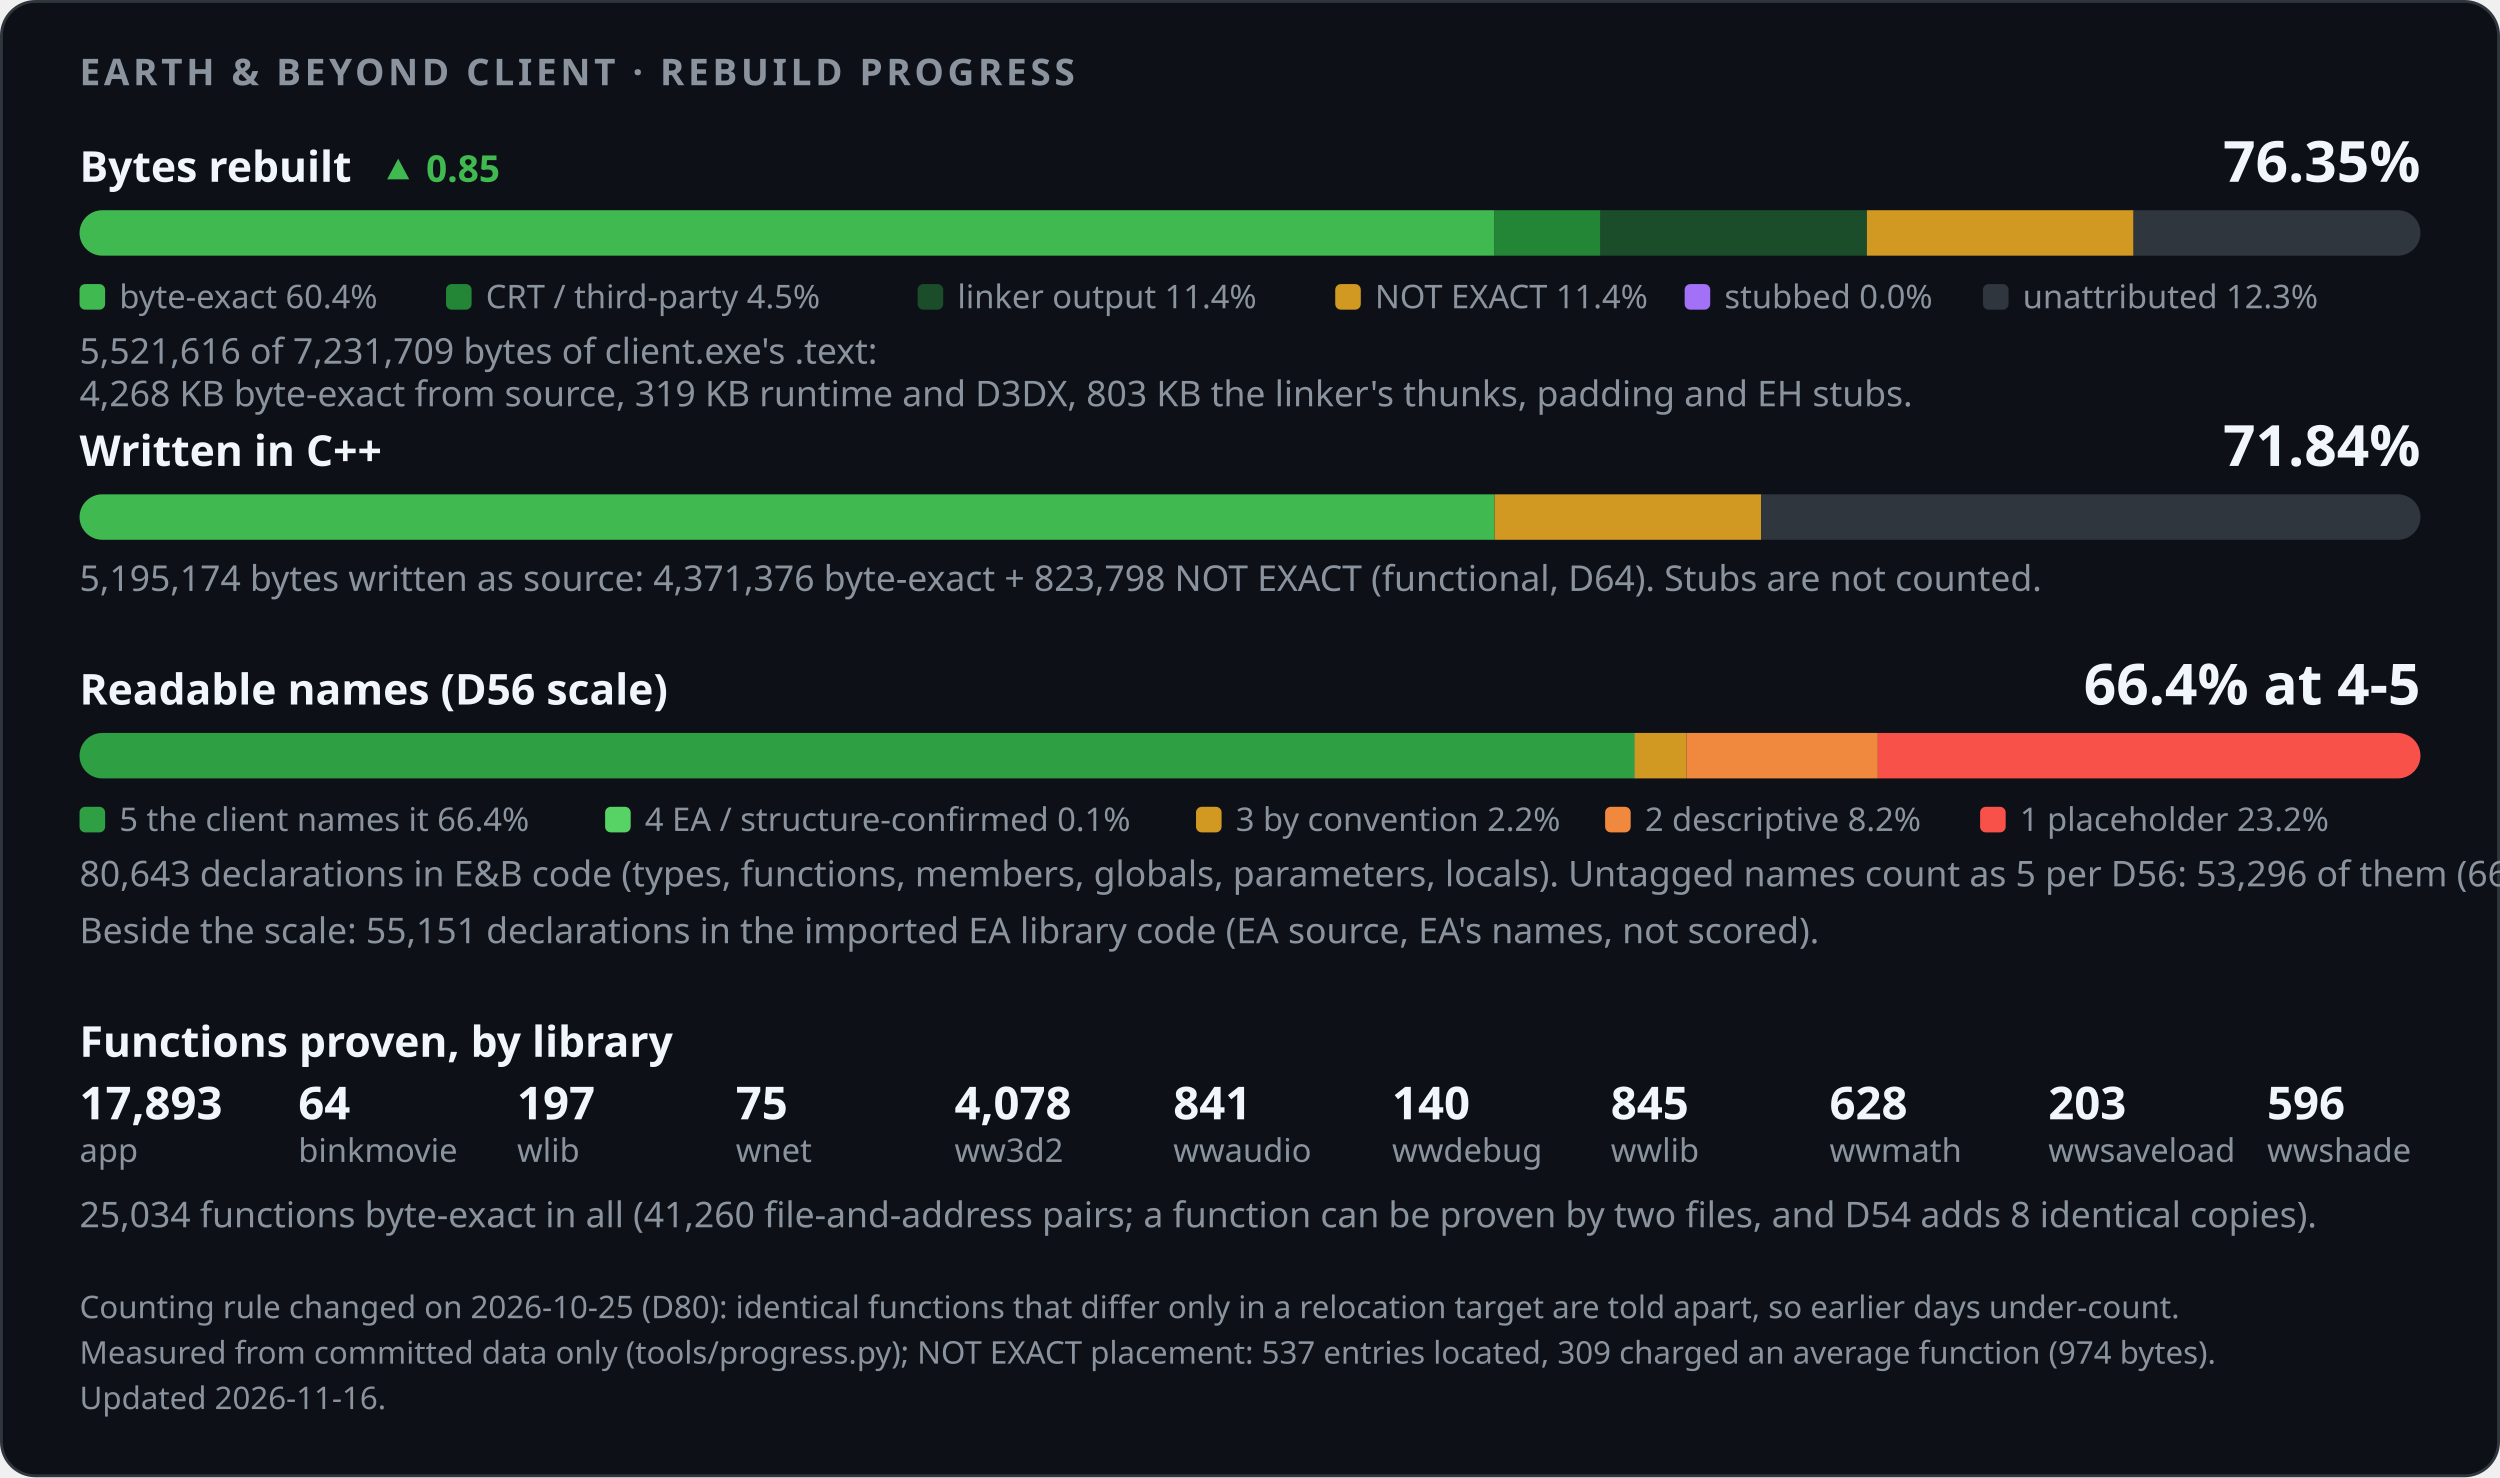
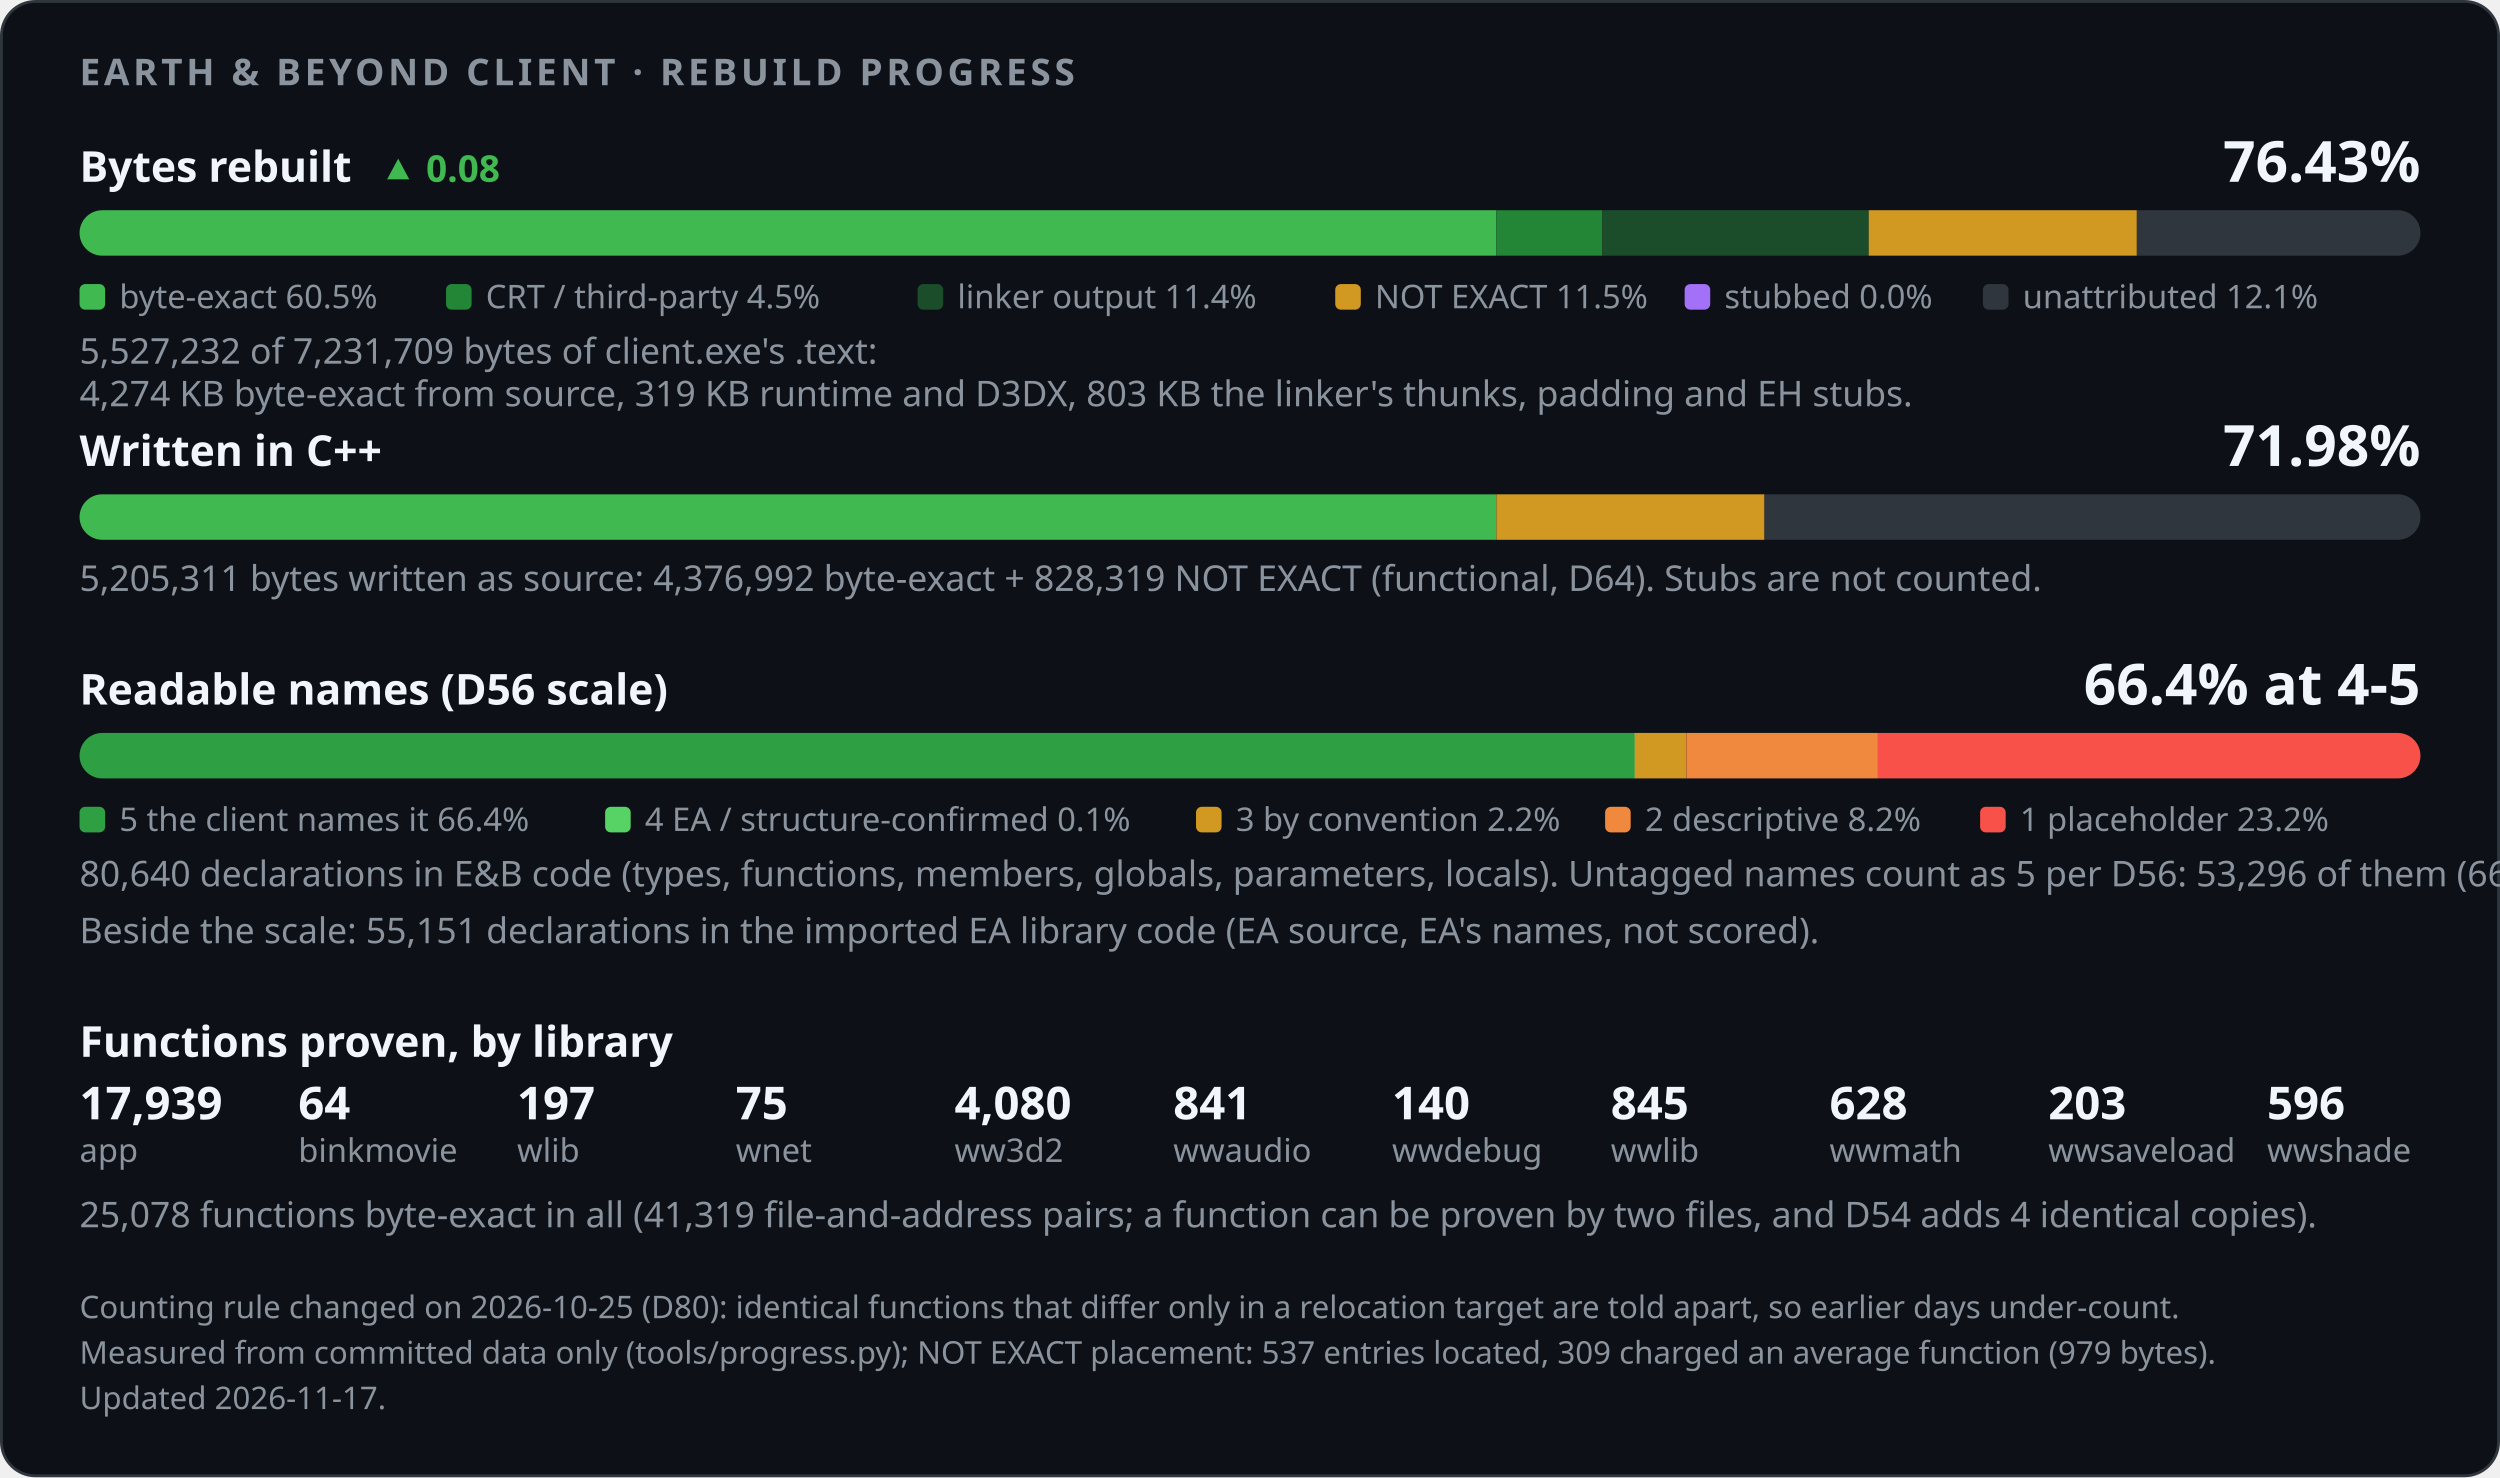
<svg xmlns="http://www.w3.org/2000/svg" width="880" height="520" viewBox="0 0 880 520" role="img" aria-labelledby="title desc">
  <style>
    .card { fill: #0d1117; stroke: #30363d; } .strong { fill: #f0f6fc; } .muted { fill: #8b949e; }
    .grid { stroke: #30363d; } .up { fill: #3fb950; } .down { fill: #f85149; }
    .s-exact { fill: #3fb950; } .s-notexact { fill: #d29922; } .s-stub { fill: #a371f7; }
    .s-third { fill: #238636; } .s-linker { fill: #1b4d2b; } .s-unattr { fill: #30363d; }
    .l-exact { stroke: #3fb950; } .l-written { stroke: #58a6ff; }
    @media (prefers-color-scheme: light) {
      .card { fill: #ffffff; stroke: #d0d7de; } .strong { fill: #1f2328; } .muted { fill: #59636e; }
      .grid { stroke: #d0d7de; } .up { fill: #1a7f37; } .down { fill: #cf222e; }
      .s-exact { fill: #1a7f37; } .s-third { fill: #4ac26b; } .s-linker { fill: #aceebb; } .s-unattr { fill: #d0d7de; }
      .l-exact { stroke: #1a7f37; } .l-written { stroke: #0969da; }
    }
  </style>
  <rect class="card" x="0.5" y="0.5" width="879" height="519" rx="12" />
  <g font-family="-apple-system,BlinkMacSystemFont,'Segoe UI','Noto Sans',Helvetica,Arial,sans-serif">
    <text x="28" y="30" class="muted" font-size="13" font-weight="600" letter-spacing="1.3">EARTH &amp; BEYOND CLIENT · REBUILD PROGRESS</text>
-     <text x="28" y="64" class="strong" font-size="15" font-weight="600">Bytes rebuilt<tspan class="up" dx="10" font-size="13" font-weight="600">▲ 0.85</tspan>
+     <text x="28" y="64" class="strong" font-size="15" font-weight="600">Bytes rebuilt<tspan class="up" dx="10" font-size="13" font-weight="600">▲ 0.08</tspan>
    </text>
-     <text x="852" y="64" class="strong" font-size="20" font-weight="700" text-anchor="end">76.35%</text>
+     <text x="852" y="64" class="strong" font-size="20" font-weight="700" text-anchor="end">76.43%</text>
    <clipPath id="clip74">
      <rect x="28" y="74" width="824" height="16" rx="8.0" />
    </clipPath>
    <g clip-path="url(#clip74)">
-       <rect x="28.00" y="74" width="498.09" height="16" class="s-exact" />
-       <rect x="526.09" y="74" width="37.32" height="16" class="s-third" />
-       <rect x="563.41" y="74" width="93.74" height="16" class="s-linker" />
-       <rect x="657.15" y="74" width="93.87" height="16" class="s-notexact" />
-       <rect x="751.01" y="74" width="100.99" height="16" class="s-unattr" />
+       <rect x="28.00" y="74" width="498.73" height="16" class="s-exact" />
+       <rect x="526.73" y="74" width="37.32" height="16" class="s-third" />
+       <rect x="564.05" y="74" width="93.74" height="16" class="s-linker" />
+       <rect x="657.79" y="74" width="94.38" height="16" class="s-notexact" />
+       <rect x="752.17" y="74" width="99.83" height="16" class="s-unattr" />
    </g>
    <rect x="28" y="100" width="9" height="9" rx="2" class="s-exact" />
-     <text x="42" y="108.5" class="muted" font-size="11.5">byte-exact 60.4%</text>
+     <text x="42" y="108.5" class="muted" font-size="11.5">byte-exact 60.5%</text>
    <rect x="157" y="100" width="9" height="9" rx="2" class="s-third" />
    <text x="171" y="108.5" class="muted" font-size="11.5">CRT / third-party 4.5%</text>
    <rect x="323" y="100" width="9" height="9" rx="2" class="s-linker" />
    <text x="337" y="108.5" class="muted" font-size="11.5">linker output 11.4%</text>
    <rect x="470" y="100" width="9" height="9" rx="2" class="s-notexact" />
-     <text x="484" y="108.5" class="muted" font-size="11.5">NOT EXACT 11.4%</text>
+     <text x="484" y="108.5" class="muted" font-size="11.5">NOT EXACT 11.5%</text>
    <rect x="593" y="100" width="9" height="9" rx="2" class="s-stub" />
    <text x="607" y="108.5" class="muted" font-size="11.5">stubbed 0.0%</text>
    <rect x="698" y="100" width="9" height="9" rx="2" class="s-unattr" />
-     <text x="712" y="108.5" class="muted" font-size="11.5">unattributed 12.3%</text>
-     <text x="28" y="128" class="muted" font-size="12.5">5,521,616 of 7,231,709 bytes of client.exe's .text:</text>
-     <text x="28" y="143" class="muted" font-size="12.5">4,268 KB byte-exact from source, 319 KB runtime and D3DX, 803 KB the linker's thunks, padding and EH stubs.</text>
+     <text x="712" y="108.5" class="muted" font-size="11.5">unattributed 12.1%</text>
+     <text x="28" y="128" class="muted" font-size="12.5">5,527,232 of 7,231,709 bytes of client.exe's .text:</text>
+     <text x="28" y="143" class="muted" font-size="12.5">4,274 KB byte-exact from source, 319 KB runtime and D3DX, 803 KB the linker's thunks, padding and EH stubs.</text>
    <text x="28" y="164" class="strong" font-size="15" font-weight="600">Written in C++</text>
-     <text x="852" y="164" class="strong" font-size="20" font-weight="700" text-anchor="end">71.84%</text>
+     <text x="852" y="164" class="strong" font-size="20" font-weight="700" text-anchor="end">71.98%</text>
    <clipPath id="clip174">
      <rect x="28" y="174" width="824" height="16" rx="8.0" />
    </clipPath>
    <g clip-path="url(#clip174)">
-       <rect x="28.00" y="174" width="498.09" height="16" class="s-exact" />
-       <rect x="526.09" y="174" width="93.87" height="16" class="s-notexact" />
-       <rect x="619.95" y="174" width="232.05" height="16" class="s-unattr" />
+       <rect x="28.00" y="174" width="498.73" height="16" class="s-exact" />
+       <rect x="526.73" y="174" width="94.38" height="16" class="s-notexact" />
+       <rect x="621.11" y="174" width="230.89" height="16" class="s-unattr" />
    </g>
-     <text x="28" y="208" class="muted" font-size="12.5">5,195,174 bytes written as source: 4,371,376 byte-exact + 823,798 NOT EXACT (functional, D64). Stubs are not counted.</text>
+     <text x="28" y="208" class="muted" font-size="12.5">5,205,311 bytes written as source: 4,376,992 byte-exact + 828,319 NOT EXACT (functional, D64). Stubs are not counted.</text>
    <text x="28" y="248" class="strong" font-size="15" font-weight="600">Readable names (D56 scale)</text>
    <text x="852" y="248" class="strong" font-size="20" font-weight="700" text-anchor="end">66.4% at 4-5</text>
    <clipPath id="clip258">
      <rect x="28" y="258" width="824" height="16" rx="8.0" />
    </clipPath>
    <g clip-path="url(#clip258)">
-       <rect x="28.00" y="258" width="546.98" height="16" fill="#2ea043" />
-       <rect x="574.98" y="258" width="0.44" height="16" fill="#56d364" />
-       <rect x="575.42" y="258" width="18.15" height="16" fill="#d29922" />
-       <rect x="593.57" y="258" width="67.44" height="16" fill="#f0883e" />
-       <rect x="661.01" y="258" width="190.99" height="16" fill="#f85149" />
+       <rect x="28.00" y="258" width="547.00" height="16" fill="#2ea043" />
+       <rect x="575.00" y="258" width="0.44" height="16" fill="#56d364" />
+       <rect x="575.44" y="258" width="18.15" height="16" fill="#d29922" />
+       <rect x="593.59" y="258" width="67.44" height="16" fill="#f0883e" />
+       <rect x="661.03" y="258" width="190.97" height="16" fill="#f85149" />
    </g>
    <rect x="28" y="284" width="9" height="9" rx="2" fill="#2ea043" />
    <text x="42" y="292.5" class="muted" font-size="11.5">5 the client names it 66.4%</text>
    <rect x="213" y="284" width="9" height="9" rx="2" fill="#56d364" />
    <text x="227" y="292.5" class="muted" font-size="11.5">4 EA / structure-confirmed 0.1%</text>
    <rect x="421" y="284" width="9" height="9" rx="2" fill="#d29922" />
    <text x="435" y="292.5" class="muted" font-size="11.5">3 by convention 2.2%</text>
    <rect x="565" y="284" width="9" height="9" rx="2" fill="#f0883e" />
    <text x="579" y="292.5" class="muted" font-size="11.5">2 descriptive 8.2%</text>
    <rect x="697" y="284" width="9" height="9" rx="2" fill="#f85149" />
    <text x="711" y="292.5" class="muted" font-size="11.5">1 placeholder 23.2%</text>
-     <text x="28" y="312" class="muted" font-size="12.5">80,643 declarations in E&amp;B code (types, functions, members, globals, parameters, locals). Untagged names count as 5 per D56: 53,296 of them (66.1%).</text>
+     <text x="28" y="312" class="muted" font-size="12.5">80,640 declarations in E&amp;B code (types, functions, members, globals, parameters, locals). Untagged names count as 5 per D56: 53,296 of them (66.1%).</text>
    <text x="28" y="332" class="muted" font-size="12.5">Beside the scale: 55,151 declarations in the imported EA library code (EA source, EA's names, not scored).</text>
    <text x="28" y="372" class="strong" font-size="15" font-weight="600">Functions proven, by library</text>
-     <text x="28" y="394" class="strong" font-size="16" font-weight="700">17,893</text>
+     <text x="28" y="394" class="strong" font-size="16" font-weight="700">17,939</text>
    <text x="28" y="409" class="muted" font-size="11.5">app</text>
    <text x="105" y="394" class="strong" font-size="16" font-weight="700">64</text>
    <text x="105" y="409" class="muted" font-size="11.5">binkmovie</text>
    <text x="182" y="394" class="strong" font-size="16" font-weight="700">197</text>
    <text x="182" y="409" class="muted" font-size="11.5">wlib</text>
    <text x="259" y="394" class="strong" font-size="16" font-weight="700">75</text>
    <text x="259" y="409" class="muted" font-size="11.5">wnet</text>
-     <text x="336" y="394" class="strong" font-size="16" font-weight="700">4,078</text>
+     <text x="336" y="394" class="strong" font-size="16" font-weight="700">4,080</text>
    <text x="336" y="409" class="muted" font-size="11.5">ww3d2</text>
    <text x="413" y="394" class="strong" font-size="16" font-weight="700">841</text>
    <text x="413" y="409" class="muted" font-size="11.5">wwaudio</text>
    <text x="490" y="394" class="strong" font-size="16" font-weight="700">140</text>
    <text x="490" y="409" class="muted" font-size="11.5">wwdebug</text>
    <text x="567" y="394" class="strong" font-size="16" font-weight="700">845</text>
    <text x="567" y="409" class="muted" font-size="11.5">wwlib</text>
    <text x="644" y="394" class="strong" font-size="16" font-weight="700">628</text>
    <text x="644" y="409" class="muted" font-size="11.5">wwmath</text>
    <text x="721" y="394" class="strong" font-size="16" font-weight="700">203</text>
    <text x="721" y="409" class="muted" font-size="11.5">wwsaveload</text>
    <text x="798" y="394" class="strong" font-size="16" font-weight="700">596</text>
    <text x="798" y="409" class="muted" font-size="11.5">wwshade</text>
-     <text x="28" y="432" class="muted" font-size="12.5">25,034 functions byte-exact in all (41,260 file-and-address pairs; a function can be proven by two files, and D54 adds 8 identical copies).</text>
+     <text x="28" y="432" class="muted" font-size="12.5">25,078 functions byte-exact in all (41,319 file-and-address pairs; a function can be proven by two files, and D54 adds 4 identical copies).</text>
    <text x="28" y="464" class="muted" font-size="11">Counting rule changed on 2026-10-25 (D80): identical functions that differ only in a relocation target are told apart, so earlier days under-count.</text>
-     <text x="28" y="480" class="muted" font-size="11">Measured from committed data only (tools/progress.py); NOT EXACT placement: 537 entries located, 309 charged an average function (974 bytes).</text>
-     <text x="28" y="496" class="muted" font-size="11">Updated 2026-11-16.</text>
+     <text x="28" y="480" class="muted" font-size="11">Measured from committed data only (tools/progress.py); NOT EXACT placement: 537 entries located, 309 charged an average function (979 bytes).</text>
+     <text x="28" y="496" class="muted" font-size="11">Updated 2026-11-17.</text>
  </g>
</svg>
